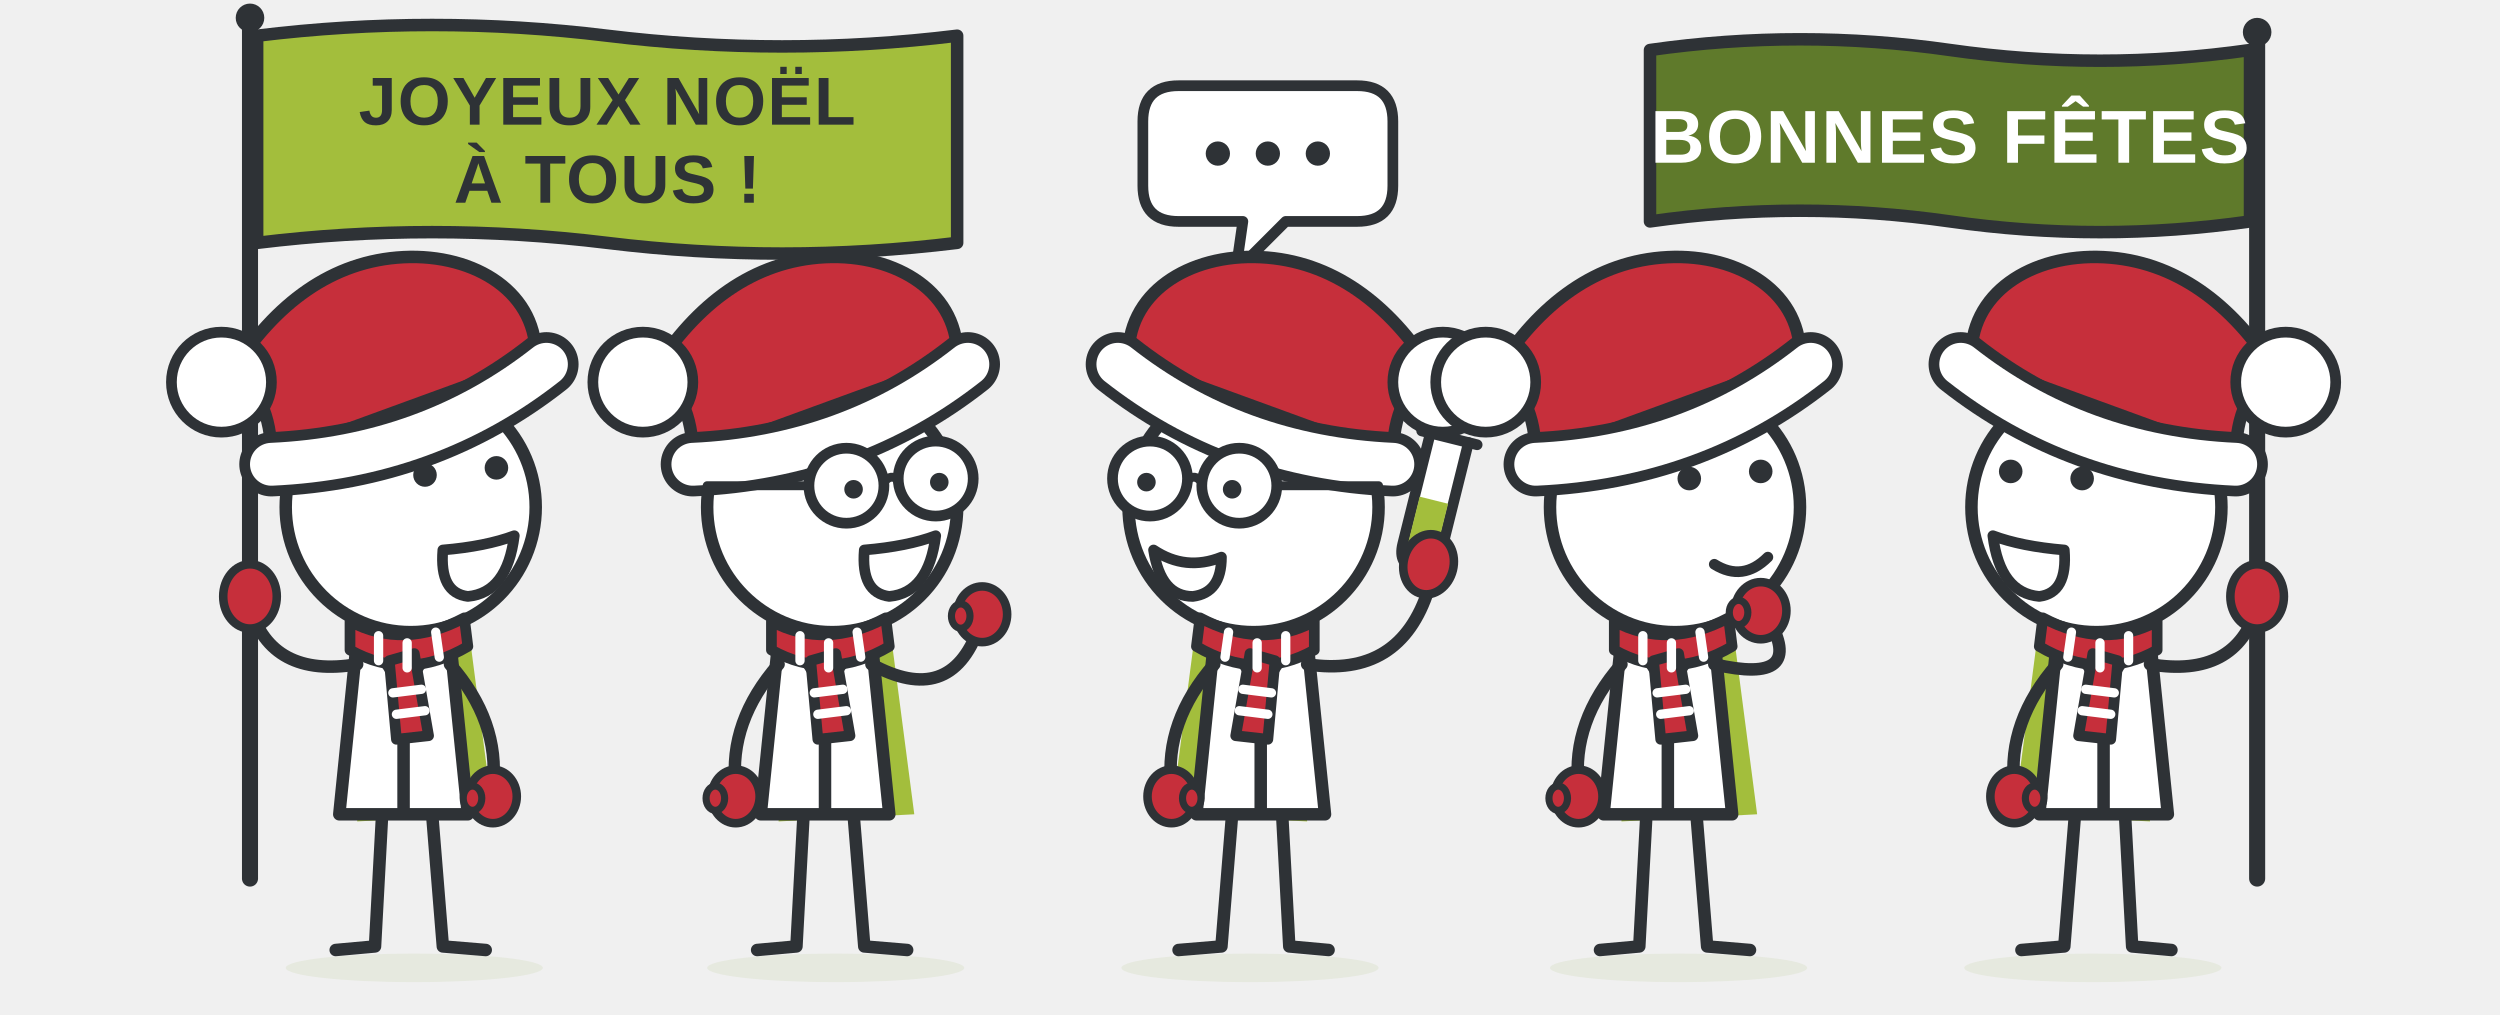
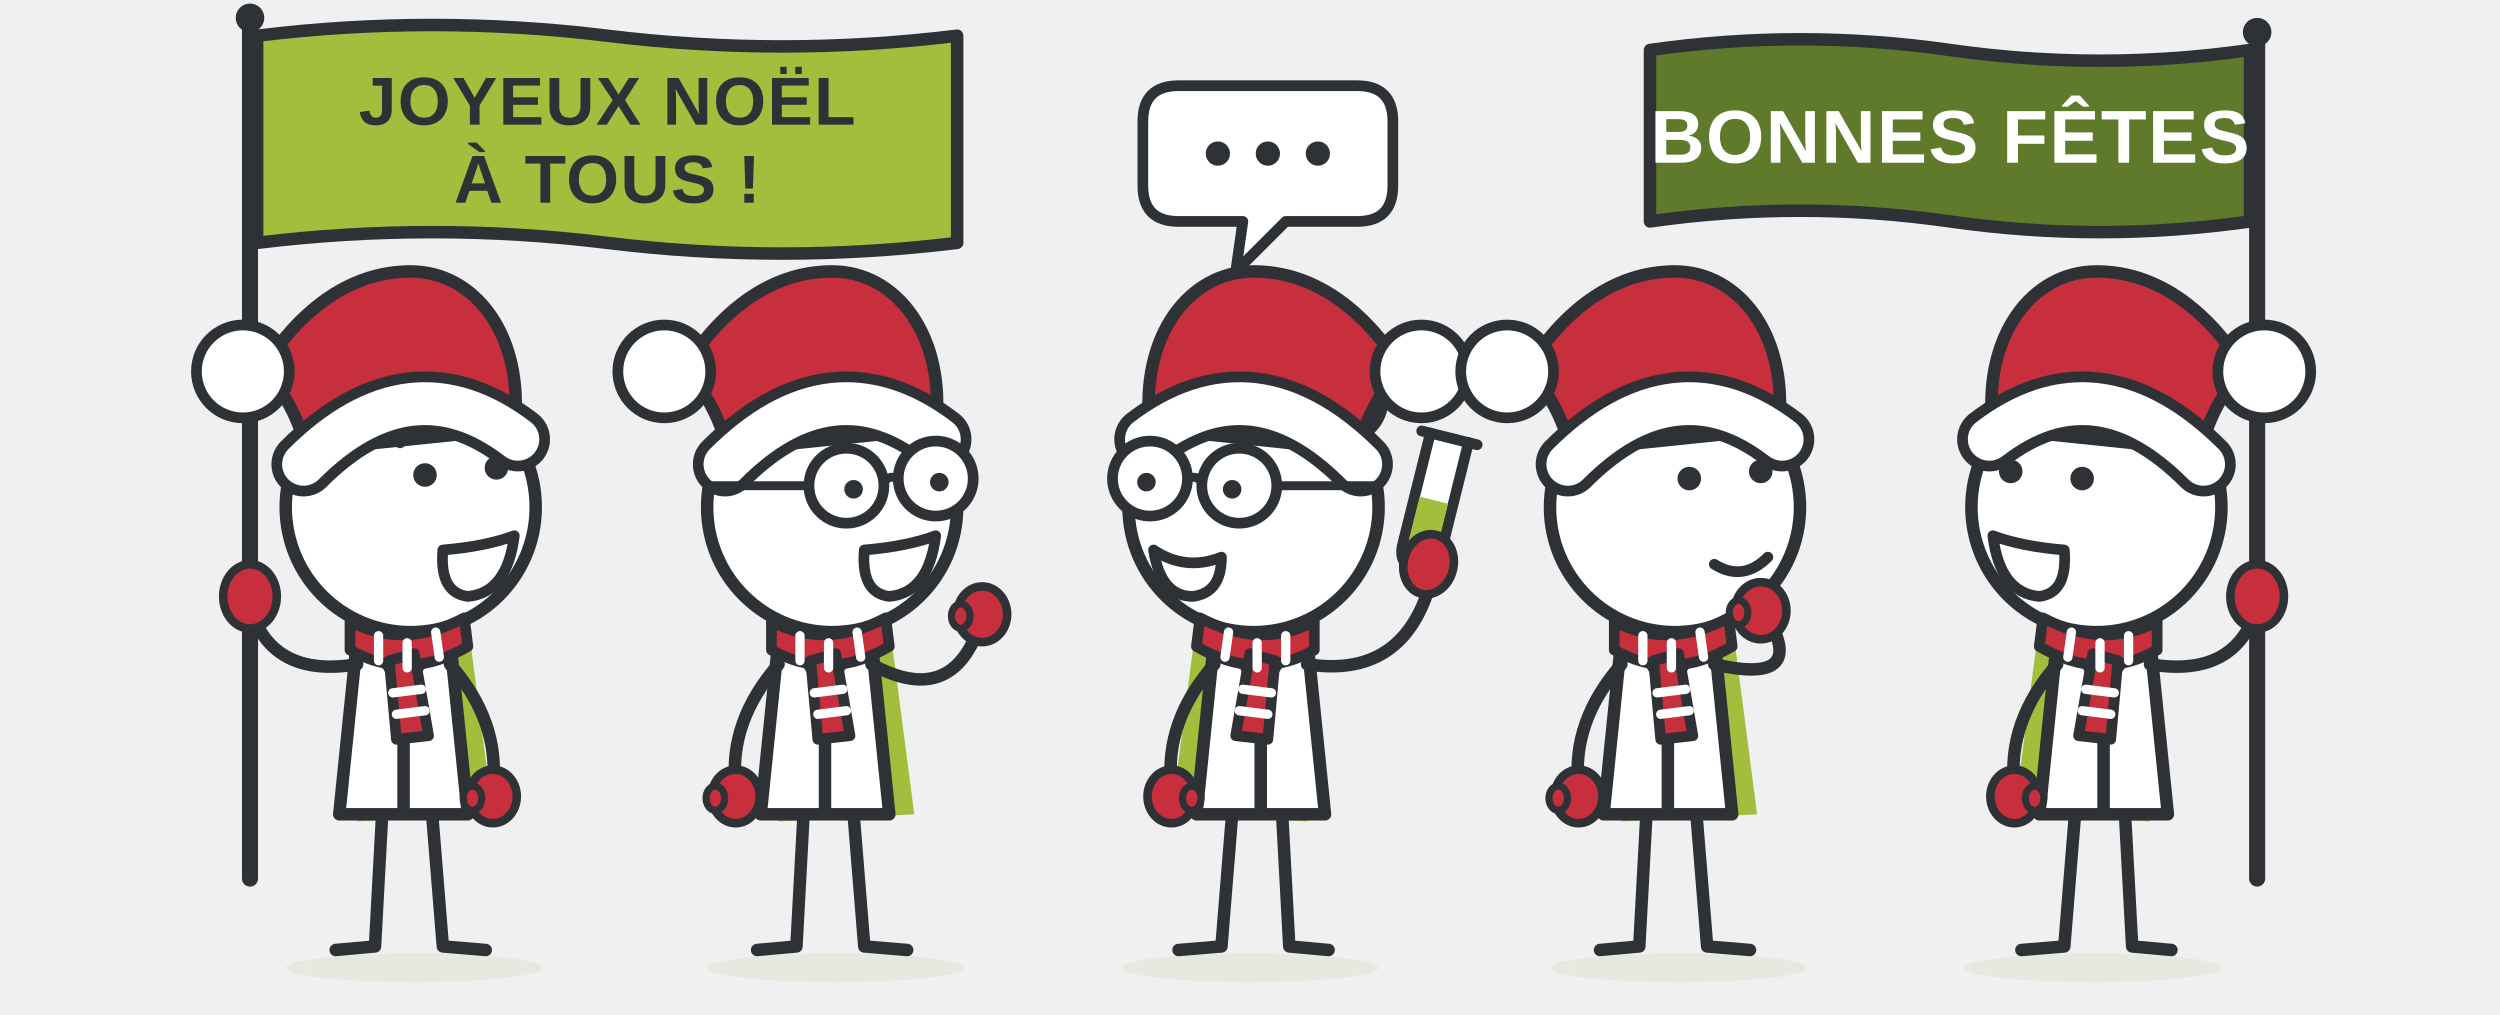
<svg xmlns="http://www.w3.org/2000/svg" aria-hidden="true" focusable="false" viewBox="-20 0 700 284" fill="none" stroke="#2E3236" stroke-width="3.5" stroke-linecap="round" stroke-linejoin="round">
  <g class="bulle">
    <path d="M300 34 Q300 24 310 24 L360 24 Q370 24 370 34 L370 52 Q370 62 360 62 L340 62 L326 76 L328 62 L310 62 Q300 62 300 52 Z" fill="#FFFFFF" stroke-width="3" />
    <circle cx="321" cy="43" r="3.4" fill="#2E3236" stroke="none" />
    <circle cx="335" cy="43" r="3.4" fill="#2E3236" stroke="none" />
    <circle cx="349" cy="43" r="3.4" fill="#2E3236" stroke="none" />
  </g>
  <g class="perso">
    <path d="M50 8 L50 246" stroke-width="4.5" />
    <circle cx="50" cy="5" r="4" fill="#2E3236" stroke="none" />
    <g class="drapeau drapeau-left">
      <path d="M52 10 Q101.0 4 150.0 10 T248 10 L248 68 Q199.0 74 150.0 68 T52 68 Z" fill="#A3BE3C" />
      <text x="150" y="34.915" text-anchor="middle" font-family="Figtree, Arial, sans-serif" font-weight="800" font-size="19" letter-spacing="0.4" fill="#2E3236" stroke="none">JOYEUX NOËL</text>
      <text x="150" y="56.765" text-anchor="middle" font-family="Figtree, Arial, sans-serif" font-weight="800" font-size="19" letter-spacing="0.4" fill="#2E3236" stroke="none">À TOUS !</text>
    </g>
    <g transform="translate(0 70)">
      <ellipse cx="96" cy="201" rx="36" ry="4" fill="#E6E9DF" stroke="none" />
      <path d="M84 114 L112 112 L118 158 L80 160 Z" fill="#A3BE3C" stroke="none" />
      <path d="M87 158 L85 195 L74 196" />
      <path d="M101 158 L104 195 L116 196" />
      <path d="M80 109 L75 158 L111 158 L106 109" fill="#FFFFFF" />
      <path d="M84 109 L93 123 L102 109" />
      <path d="M93 123 L93 157" />
      <path d="M80 116 Q56 120 50 100" />
      <path d="M106 116 Q120 132 118 150" />
      <ellipse cx="118" cy="153" rx="6.7" ry="7.5" fill="#C62F3B" stroke="#2E3236" stroke-width="2.4" />
      <ellipse cx="112.3" cy="153.5" rx="2.6" ry="3.4" fill="#C62F3B" stroke="#2E3236" stroke-width="2" />
      <circle cx="95" cy="72" r="35" fill="#FFFFFF" />
      <path d="M78 104 Q93 112 110 103 L111 111 Q94 121 78 112 Z" fill="#C62F3B" stroke-width="3" />
      <path d="M96 113 L100 136 L91 137 L89 115 Z" fill="#C62F3B" stroke-width="3" />
      <path d="M86 108 L86 115 M94 110 L94 117 M102 107 L103 114 M90 124 L98 123 M91 130 L99 129" stroke="#FFFFFF" stroke-width="2.6" />
-       <path d="M130 31 C131 12 113 1 93 2 C73 3 57 15 45 34 C52 38 56 46 56 58 Z" fill="#C62F3B" />
-       <path d="M56 60 Q100 58 133 32" stroke="#2E3236" stroke-width="18" stroke-linecap="round" fill="none" />
-       <path d="M56 60 Q100 58 133 32" stroke="#FFFFFF" stroke-width="12" stroke-linecap="round" fill="none" />
-       <circle cx="42" cy="37" r="14" fill="#FFFFFF" stroke-width="3" />
+       <path d="M124 50 C127 24 113 6 95 6 C77 6 63 18 53 34 C59 38 63 46 66 56 Z" fill="#C62F3B" />
+       <path d="M65 60 Q95 30 125 53" stroke="#2E3236" stroke-width="18" stroke-linecap="round" fill="none" />
+       <path d="M65 60 Q95 30 125 53" stroke="#FFFFFF" stroke-width="12" stroke-linecap="round" fill="none" />
+       <circle cx="48" cy="34" r="13" fill="#FFFFFF" stroke-width="3" />
+       <path d="M92 54 Q97 50 103 52" stroke-width="3" />
      <circle cx="99" cy="63" r="3.3" fill="#2E3236" stroke="none" />
      <circle cx="119" cy="61" r="3.3" fill="#2E3236" stroke="none" />
      <path d="M104 84 Q116 83 124 80 Q122 96 111 97 Q103 96 104 84 Z" fill="#FFFFFF" stroke-width="3" />
    </g>
    <ellipse cx="50" cy="167" rx="7.5" ry="9" fill="#C62F3B" stroke="#2E3236" stroke-width="2.4" />
  </g>
  <g class="perso">
    <g transform="translate(118 70)">
      <ellipse cx="96" cy="201" rx="36" ry="4" fill="#E6E9DF" stroke="none" />
      <path d="M84 114 L112 112 L118 158 L80 160 Z" fill="#A3BE3C" stroke="none" />
      <path d="M87 158 L85 195 L74 196" />
      <path d="M101 158 L104 195 L116 196" />
      <path d="M80 109 L75 158 L111 158 L106 109" fill="#FFFFFF" />
      <path d="M84 109 L93 123 L102 109" />
      <path d="M93 123 L93 157" />
      <path d="M80 116 Q66 132 68 150" />
      <ellipse cx="68" cy="153" rx="6.7" ry="7.5" fill="#C62F3B" stroke="#2E3236" stroke-width="2.4" />
      <ellipse cx="62.3" cy="153.5" rx="2.6" ry="3.4" fill="#C62F3B" stroke="#2E3236" stroke-width="2" />
      <path d="M106 116 Q128 128 136 106" />
      <ellipse cx="137" cy="102" rx="7" ry="7.8" fill="#C62F3B" stroke="#2E3236" stroke-width="2.4" />
      <ellipse cx="131" cy="102.5" rx="2.6" ry="3.4" fill="#C62F3B" stroke="#2E3236" stroke-width="2" />
      <circle cx="95" cy="72" r="35" fill="#FFFFFF" />
      <path d="M78 104 Q93 112 110 103 L111 111 Q94 121 78 112 Z" fill="#C62F3B" stroke-width="3" />
      <path d="M96 113 L100 136 L91 137 L89 115 Z" fill="#C62F3B" stroke-width="3" />
      <path d="M86 108 L86 115 M94 110 L94 117 M102 107 L103 114 M90 124 L98 123 M91 130 L99 129" stroke="#FFFFFF" stroke-width="2.6" />
-       <path d="M130 31 C131 12 113 1 93 2 C73 3 57 15 45 34 C52 38 56 46 56 58 Z" fill="#C62F3B" />
-       <path d="M56 60 Q100 58 133 32" stroke="#2E3236" stroke-width="18" stroke-linecap="round" fill="none" />
-       <path d="M56 60 Q100 58 133 32" stroke="#FFFFFF" stroke-width="12" stroke-linecap="round" fill="none" />
-       <circle cx="42" cy="37" r="14" fill="#FFFFFF" stroke-width="3" />
+       <path d="M124 50 C127 24 113 6 95 6 C77 6 63 18 53 34 C59 38 63 46 66 56 Z" fill="#C62F3B" />
+       <path d="M65 60 Q95 30 125 53" stroke="#2E3236" stroke-width="18" stroke-linecap="round" fill="none" />
+       <path d="M65 60 Q95 30 125 53" stroke="#FFFFFF" stroke-width="12" stroke-linecap="round" fill="none" />
+       <circle cx="48" cy="34" r="13" fill="#FFFFFF" stroke-width="3" />
      <path d="M60 66 L88 66" stroke-width="2.5" />
      <circle cx="99" cy="66" r="10.5" fill="#FFFFFF" stroke-width="3" />
      <circle cx="124" cy="64" r="10.5" fill="#FFFFFF" stroke-width="3" />
      <path d="M109.5 65 Q111.5 62.5 113.5 64.5" stroke-width="2.5" />
      <circle cx="101" cy="67" r="2.6" fill="#2E3236" stroke="none" />
      <circle cx="125" cy="65" r="2.6" fill="#2E3236" stroke="none" />
      <path d="M104 84 Q116 83 124 80 Q122 96 111 97 Q103 96 104 84 Z" fill="#FFFFFF" stroke-width="3" />
    </g>
  </g>
  <g class="perso">
    <g transform="translate(236 70) translate(190 0) scale(-1 1)">
      <ellipse cx="96" cy="201" rx="36" ry="4" fill="#E6E9DF" stroke="none" />
      <path d="M84 114 L112 112 L118 158 L80 160 Z" fill="#A3BE3C" stroke="none" />
      <path d="M87 158 L85 195 L74 196" />
      <path d="M101 158 L104 195 L116 196" />
      <path d="M80 109 L75 158 L111 158 L106 109" fill="#FFFFFF" />
      <path d="M84 109 L93 123 L102 109" />
      <path d="M93 123 L93 157" />
      <path d="M80 116 Q54 120 46 95" />
      <g transform="translate(-9 0) rotate(-14 54 72)">
        <path d="M48.5 52 L48.5 84 Q48.5 90 54 90 Q59.5 90 59.5 84 L59.5 52" fill="#FFFFFF" stroke-width="3" />
        <path d="M49.9 70 L58.1 70 L58.1 84 Q58.1 88.6 54 88.6 Q49.9 88.6 49.9 84 Z" fill="#A3BE3C" stroke="none" />
        <path d="M46 52 L62 52" stroke-width="3" />
      </g>
      <ellipse cx="46" cy="88" rx="7" ry="8.5" fill="#C62F3B" stroke="#2E3236" stroke-width="2.4" transform="rotate(-14 46 88)" />
      <path d="M106 116 Q120 132 118 150" />
      <ellipse cx="118" cy="153" rx="6.7" ry="7.5" fill="#C62F3B" stroke="#2E3236" stroke-width="2.4" />
      <ellipse cx="112.3" cy="153.5" rx="2.6" ry="3.4" fill="#C62F3B" stroke="#2E3236" stroke-width="2" />
      <circle cx="70" cy="42" r="11" fill="#FFFFFF" />
      <circle cx="95" cy="72" r="35" fill="#FFFFFF" />
      <path d="M78 104 Q93 112 110 103 L111 111 Q94 121 78 112 Z" fill="#C62F3B" stroke-width="3" />
      <path d="M96 113 L100 136 L91 137 L89 115 Z" fill="#C62F3B" stroke-width="3" />
      <path d="M86 108 L86 115 M94 110 L94 117 M102 107 L103 114 M90 124 L98 123 M91 130 L99 129" stroke="#FFFFFF" stroke-width="2.6" />
-       <path d="M130 31 C131 12 113 1 93 2 C73 3 57 15 45 34 C52 38 56 46 56 58 Z" fill="#C62F3B" />
-       <path d="M56 60 Q100 58 133 32" stroke="#2E3236" stroke-width="18" stroke-linecap="round" fill="none" />
-       <path d="M56 60 Q100 58 133 32" stroke="#FFFFFF" stroke-width="12" stroke-linecap="round" fill="none" />
-       <circle cx="42" cy="37" r="14" fill="#FFFFFF" stroke-width="3" />
+       <path d="M124 50 C127 24 113 6 95 6 C77 6 63 18 53 34 C59 38 63 46 66 56 Z" fill="#C62F3B" />
+       <path d="M65 60 Q95 30 125 53" stroke="#2E3236" stroke-width="18" stroke-linecap="round" fill="none" />
+       <path d="M65 60 Q95 30 125 53" stroke="#FFFFFF" stroke-width="12" stroke-linecap="round" fill="none" />
+       <circle cx="48" cy="34" r="13" fill="#FFFFFF" stroke-width="3" />
      <path d="M60 66 L88 66" stroke-width="2.5" />
      <circle cx="99" cy="66" r="10.5" fill="#FFFFFF" stroke-width="3" />
      <circle cx="124" cy="64" r="10.5" fill="#FFFFFF" stroke-width="3" />
      <path d="M109.5 65 Q111.5 62.5 113.5 64.5" stroke-width="2.5" />
      <circle cx="101" cy="67" r="2.6" fill="#2E3236" stroke="none" />
      <circle cx="125" cy="65" r="2.6" fill="#2E3236" stroke="none" />
      <path d="M104 86 Q114 90 123 84 Q121 97 112 97 Q104 96 104 86 Z" fill="#FFFFFF" stroke-width="3" />
    </g>
  </g>
  <g class="perso">
    <g transform="translate(354 70)">
      <ellipse cx="96" cy="201" rx="36" ry="4" fill="#E6E9DF" stroke="none" />
      <path d="M84 114 L112 112 L118 158 L80 160 Z" fill="#A3BE3C" stroke="none" />
      <path d="M87 158 L85 195 L74 196" />
      <path d="M101 158 L104 195 L116 196" />
      <path d="M80 109 L75 158 L111 158 L106 109" fill="#FFFFFF" />
      <path d="M84 109 L93 123 L102 109" />
      <path d="M93 123 L93 157" />
      <path d="M80 116 Q66 132 68 150" />
      <ellipse cx="68" cy="153" rx="6.7" ry="7.5" fill="#C62F3B" stroke="#2E3236" stroke-width="2.4" />
      <ellipse cx="62.3" cy="153.5" rx="2.6" ry="3.4" fill="#C62F3B" stroke="#2E3236" stroke-width="2" />
      <circle cx="95" cy="72" r="35" fill="#FFFFFF" />
      <path d="M78 104 Q93 112 110 103 L111 111 Q94 121 78 112 Z" fill="#C62F3B" stroke-width="3" />
      <path d="M96 113 L100 136 L91 137 L89 115 Z" fill="#C62F3B" stroke-width="3" />
      <path d="M86 108 L86 115 M94 110 L94 117 M102 107 L103 114 M90 124 L98 123 M91 130 L99 129" stroke="#FFFFFF" stroke-width="2.6" />
-       <path d="M130 31 C131 12 113 1 93 2 C73 3 57 15 45 34 C52 38 56 46 56 58 Z" fill="#C62F3B" />
-       <path d="M56 60 Q100 58 133 32" stroke="#2E3236" stroke-width="18" stroke-linecap="round" fill="none" />
-       <path d="M56 60 Q100 58 133 32" stroke="#FFFFFF" stroke-width="12" stroke-linecap="round" fill="none" />
-       <circle cx="42" cy="37" r="14" fill="#FFFFFF" stroke-width="3" />
+       <path d="M124 50 C127 24 113 6 95 6 C77 6 63 18 53 34 C59 38 63 46 66 56 Z" fill="#C62F3B" />
+       <path d="M65 60 Q95 30 125 53" stroke="#2E3236" stroke-width="18" stroke-linecap="round" fill="none" />
+       <path d="M65 60 Q95 30 125 53" stroke="#FFFFFF" stroke-width="12" stroke-linecap="round" fill="none" />
+       <circle cx="48" cy="34" r="13" fill="#FFFFFF" stroke-width="3" />
      <circle cx="99" cy="64" r="3.3" fill="#2E3236" stroke="none" />
      <circle cx="119" cy="62" r="3.3" fill="#2E3236" stroke="none" />
      <path d="M106 88 Q114 93 121 86" stroke-width="3" />
      <path d="M106 116 Q132 122 121 103" />
      <ellipse cx="119" cy="101" rx="7.2" ry="8" fill="#C62F3B" stroke="#2E3236" stroke-width="2.4" />
      <ellipse cx="112.8" cy="101.5" rx="2.6" ry="3.4" fill="#C62F3B" stroke="#2E3236" stroke-width="2" />
    </g>
  </g>
  <g class="perso">
    <path d="M612 12 L612 246" stroke-width="4.5" />
    <circle cx="612" cy="9" r="4" fill="#2E3236" stroke="none" />
    <g class="drapeau drapeau-right">
      <path d="M442 14 Q484.0 8 526.0 14 T610 14 L610 62 Q568.0 68 526.0 62 T442 62 Z" fill="#5F7A2B" />
      <text x="526" y="45.56" text-anchor="middle" font-family="Figtree, Arial, sans-serif" font-weight="800" font-size="21" letter-spacing="0.4" fill="#FFFFFF" stroke="none">BONNES FÊTES</text>
    </g>
    <g transform="translate(472 70) translate(190 0) scale(-1 1)">
      <ellipse cx="96" cy="201" rx="36" ry="4" fill="#E6E9DF" stroke="none" />
      <path d="M84 114 L112 112 L118 158 L80 160 Z" fill="#A3BE3C" stroke="none" />
      <path d="M87 158 L85 195 L74 196" />
      <path d="M101 158 L104 195 L116 196" />
      <path d="M80 109 L75 158 L111 158 L106 109" fill="#FFFFFF" />
      <path d="M84 109 L93 123 L102 109" />
      <path d="M93 123 L93 157" />
      <path d="M80 116 Q56 120 50 100" />
      <path d="M106 116 Q120 132 118 150" />
      <ellipse cx="118" cy="153" rx="6.7" ry="7.5" fill="#C62F3B" stroke="#2E3236" stroke-width="2.4" />
      <ellipse cx="112.3" cy="153.5" rx="2.6" ry="3.4" fill="#C62F3B" stroke="#2E3236" stroke-width="2" />
      <circle cx="95" cy="72" r="35" fill="#FFFFFF" />
      <path d="M78 104 Q93 112 110 103 L111 111 Q94 121 78 112 Z" fill="#C62F3B" stroke-width="3" />
      <path d="M96 113 L100 136 L91 137 L89 115 Z" fill="#C62F3B" stroke-width="3" />
      <path d="M86 108 L86 115 M94 110 L94 117 M102 107 L103 114 M90 124 L98 123 M91 130 L99 129" stroke="#FFFFFF" stroke-width="2.6" />
-       <path d="M130 31 C131 12 113 1 93 2 C73 3 57 15 45 34 C52 38 56 46 56 58 Z" fill="#C62F3B" />
-       <path d="M56 60 Q100 58 133 32" stroke="#2E3236" stroke-width="18" stroke-linecap="round" fill="none" />
-       <path d="M56 60 Q100 58 133 32" stroke="#FFFFFF" stroke-width="12" stroke-linecap="round" fill="none" />
-       <circle cx="42" cy="37" r="14" fill="#FFFFFF" stroke-width="3" />
+       <path d="M124 50 C127 24 113 6 95 6 C77 6 63 18 53 34 C59 38 63 46 66 56 Z" fill="#C62F3B" />
+       <path d="M65 60 Q95 30 125 53" stroke="#2E3236" stroke-width="18" stroke-linecap="round" fill="none" />
+       <path d="M65 60 Q95 30 125 53" stroke="#FFFFFF" stroke-width="12" stroke-linecap="round" fill="none" />
+       <circle cx="48" cy="34" r="13" fill="#FFFFFF" stroke-width="3" />
      <circle cx="99" cy="64" r="3.3" fill="#2E3236" stroke="none" />
      <circle cx="119" cy="62" r="3.3" fill="#2E3236" stroke="none" />
      <path d="M104 84 Q116 83 124 80 Q122 96 111 97 Q103 96 104 84 Z" fill="#FFFFFF" stroke-width="3" />
    </g>
    <ellipse cx="612" cy="167" rx="7.5" ry="9" fill="#C62F3B" stroke="#2E3236" stroke-width="2.4" />
  </g>
</svg>
